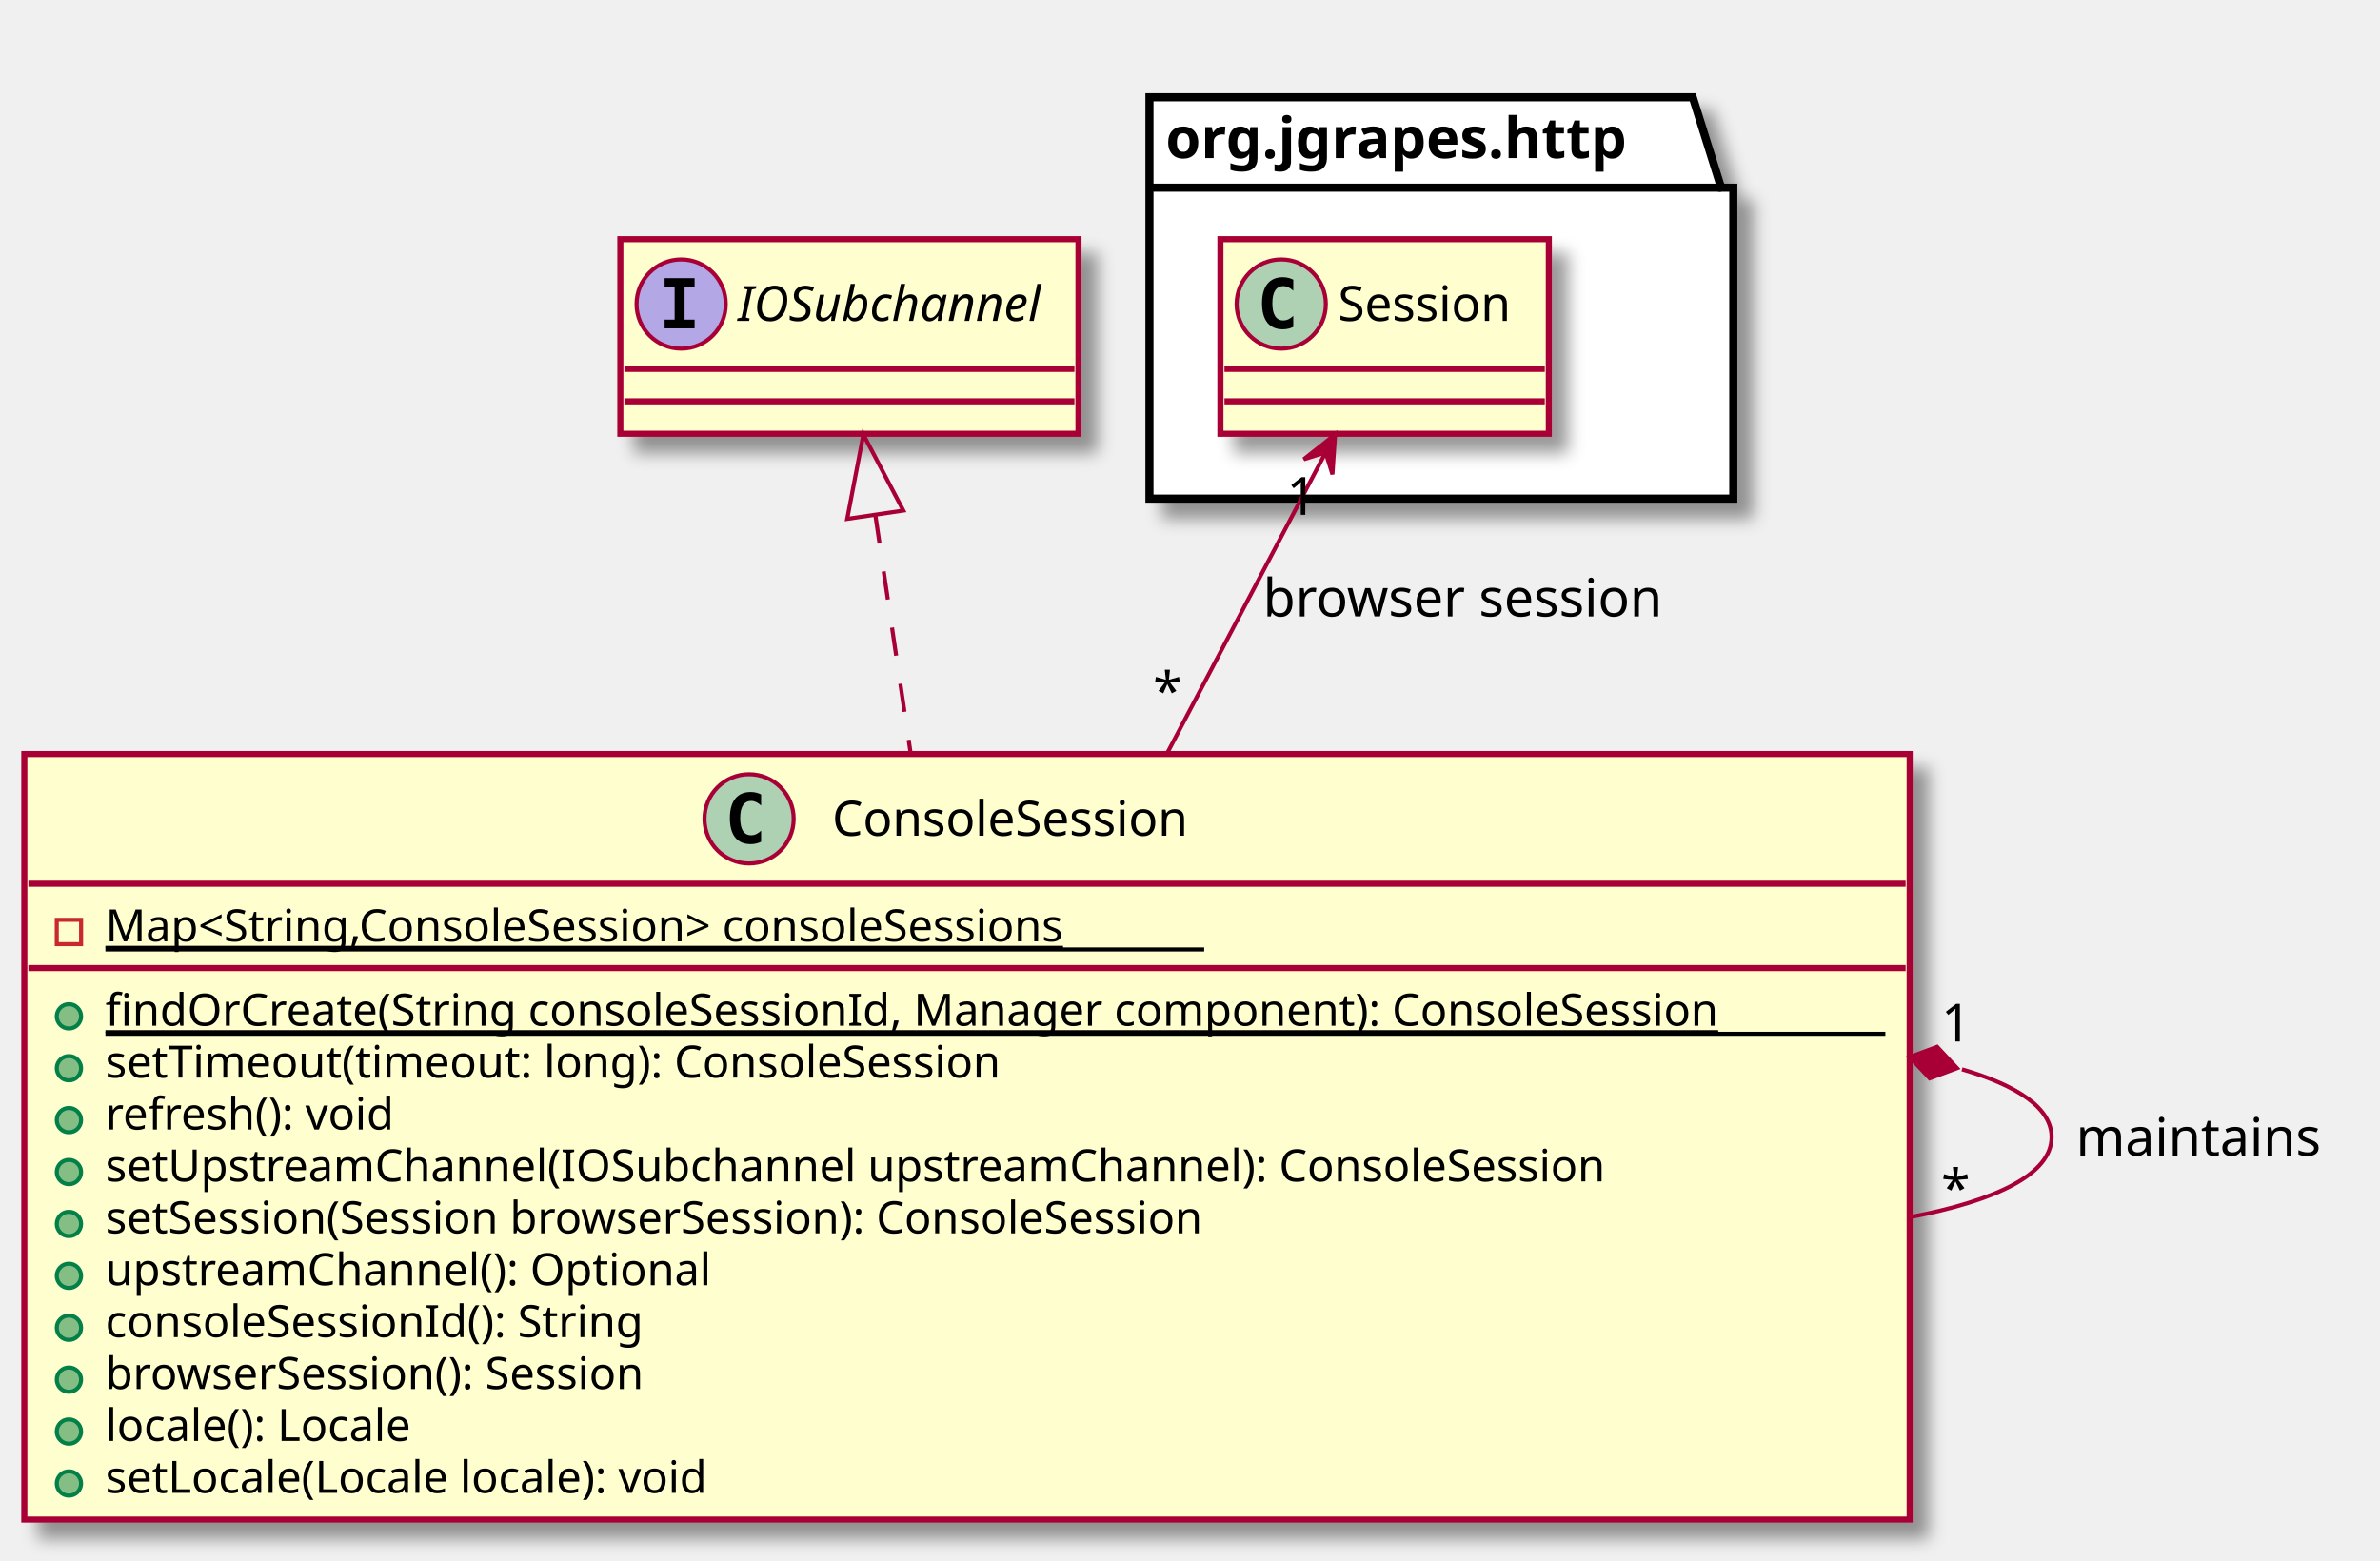
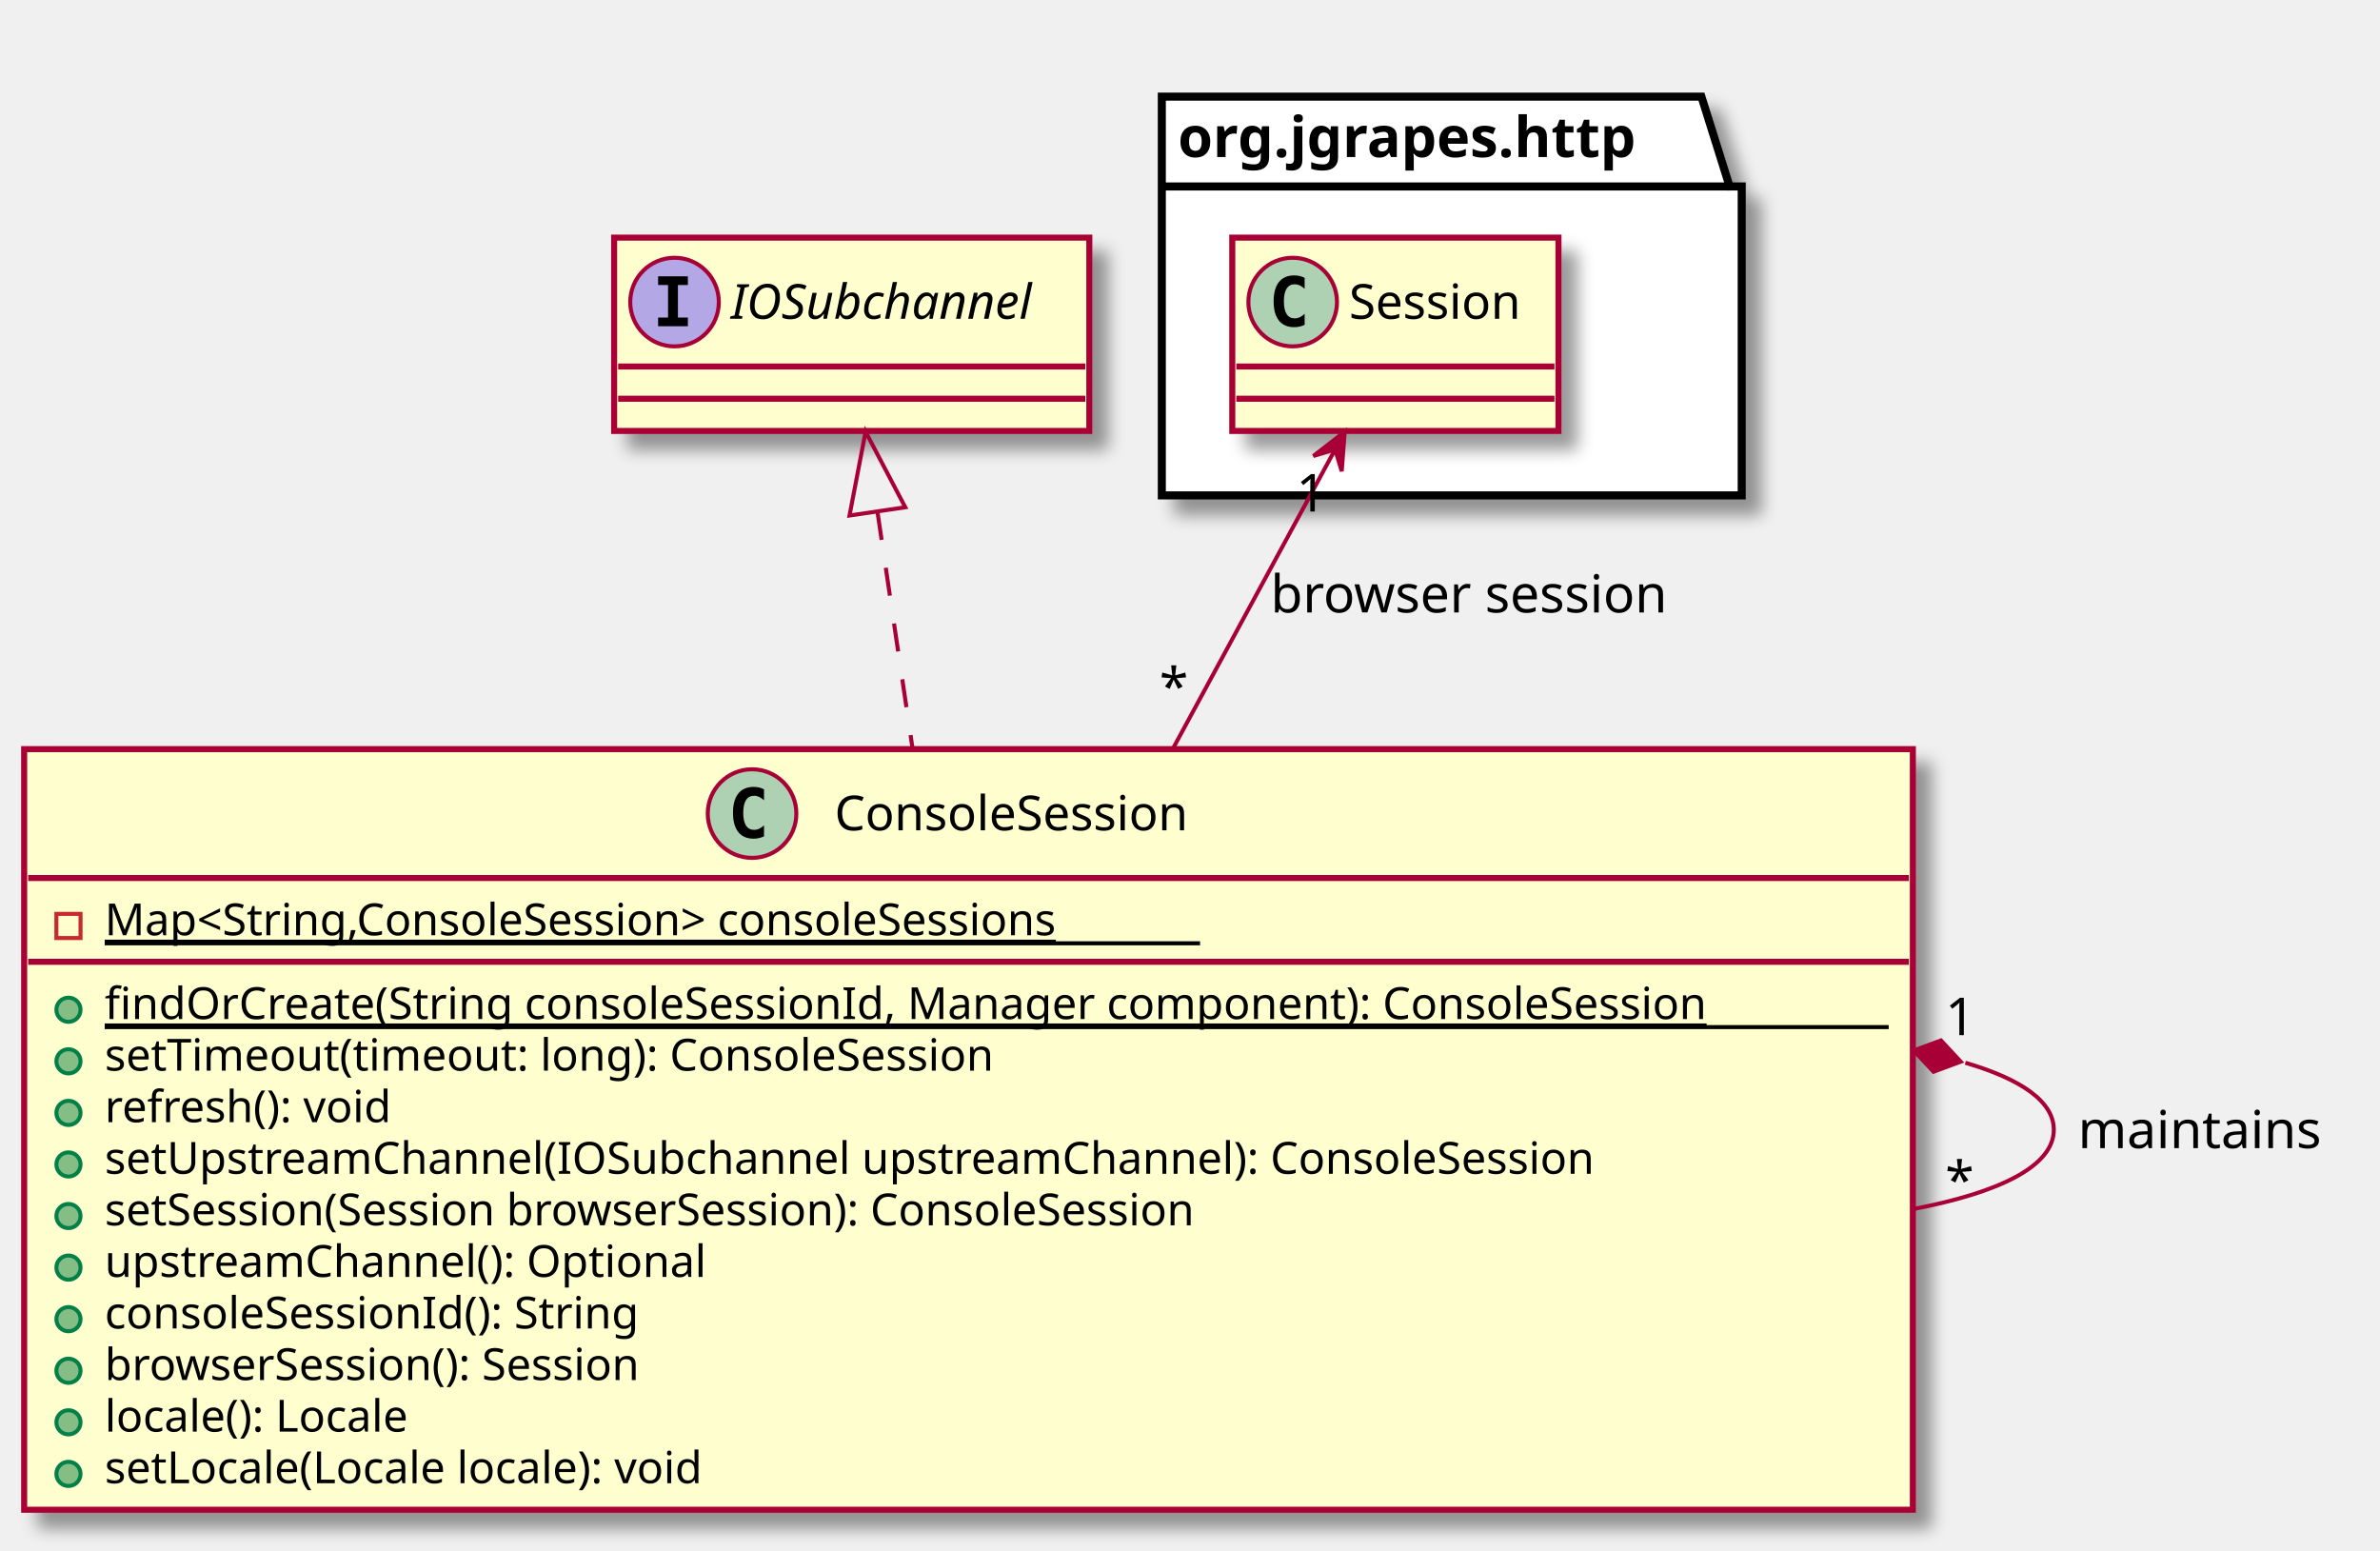
- <svg xmlns="http://www.w3.org/2000/svg" contentScriptType="application/ecmascript" contentStyleType="text/css" height="385px" preserveAspectRatio="none" style="width:587px;height:385px;" version="1.1" viewBox="0 0 587 385" width="587px" zoomAndPan="magnify">
+ <svg xmlns="http://www.w3.org/2000/svg" contentScriptType="application/ecmascript" contentStyleType="text/css" height="385px" preserveAspectRatio="none" style="width:591px;height:385px;" version="1.1" viewBox="0 0 591 385" width="591px" zoomAndPan="magnify">
  <defs>
    <filter height="300%" id="fd2v2mty7nnyk" width="300%" x="-1" y="-1">
      <feGaussianBlur result="blurOut" stdDeviation="2.0" />
      <feColorMatrix in="blurOut" result="blurOut2" type="matrix" values="0 0 0 0 0 0 0 0 0 0 0 0 0 0 0 0 0 0 .4 0" />
      <feOffset dx="4.0" dy="4.0" in="blurOut2" result="blurOut3" />
      <feBlend in="SourceGraphic" in2="blurOut3" mode="normal" />
    </filter>
  </defs>
  <g>
-     <polygon fill="#FFFFFF" filter="url(#fd2v2mty7nnyk)" points="283.5,24,417.5,24,424.5,46.297,427.5,46.297,427.5,123,283.5,123,283.5,24" style="stroke: #000000; stroke-width: 2.0;" />
-     <line style="stroke: #000000; stroke-width: 2.0;" x1="283.5" x2="424.5" y1="46.297" y2="46.297" />
-     <text fill="#000000" font-family="sans-serif" font-size="14" font-weight="bold" lengthAdjust="spacingAndGlyphs" textLength="128" x="287.5" y="38.995">org.jgrapes.http</text>
-     <rect fill="#FEFECE" filter="url(#fd2v2mty7nnyk)" height="48" id="Session" style="stroke: #A80036; stroke-width: 1.5;" width="81" x="301" y="59" />
-     <ellipse cx="316" cy="75" fill="#ADD1B2" rx="11" ry="11" style="stroke: #A80036; stroke-width: 1.0;" />
-     <path d="M318.969,80.641 Q318.391,80.938 317.75,81.078 Q317.109,81.234 316.406,81.234 Q313.906,81.234 312.578,79.594 Q311.266,77.938 311.266,74.812 Q311.266,71.688 312.578,70.031 Q313.906,68.375 316.406,68.375 Q317.109,68.375 317.75,68.531 Q318.406,68.688 318.969,68.984 L318.969,71.703 Q318.344,71.125 317.75,70.859 Q317.156,70.578 316.531,70.578 Q315.188,70.578 314.5,71.656 Q313.812,72.719 313.812,74.812 Q313.812,76.906 314.5,77.984 Q315.188,79.047 316.531,79.047 Q317.156,79.047 317.75,78.781 Q318.344,78.5 318.969,77.922 L318.969,80.641 Z " />
-     <text fill="#000000" font-family="sans-serif" font-size="12" lengthAdjust="spacingAndGlyphs" textLength="49" x="330" y="79.154">Session</text>
-     <line style="stroke: #A80036; stroke-width: 1.5;" x1="302" x2="381" y1="91" y2="91" />
-     <line style="stroke: #A80036; stroke-width: 1.5;" x1="302" x2="381" y1="99" y2="99" />
-     <rect fill="#FEFECE" filter="url(#fd2v2mty7nnyk)" height="188.852" id="ConsoleSession" style="stroke: #A80036; stroke-width: 1.5;" width="465" x="6" y="186" />
-     <ellipse cx="184.75" cy="202" fill="#ADD1B2" rx="11" ry="11" style="stroke: #A80036; stroke-width: 1.0;" />
-     <path d="M187.719,207.641 Q187.141,207.938 186.5,208.078 Q185.859,208.234 185.156,208.234 Q182.656,208.234 181.328,206.594 Q180.016,204.938 180.016,201.812 Q180.016,198.688 181.328,197.031 Q182.656,195.375 185.156,195.375 Q185.859,195.375 186.5,195.531 Q187.156,195.688 187.719,195.984 L187.719,198.703 Q187.094,198.125 186.5,197.859 Q185.906,197.578 185.281,197.578 Q183.938,197.578 183.25,198.656 Q182.562,199.719 182.562,201.812 Q182.562,203.906 183.25,204.984 Q183.938,206.047 185.281,206.047 Q185.906,206.047 186.5,205.781 Q187.094,205.5 187.719,204.922 L187.719,207.641 Z " />
-     <text fill="#000000" font-family="sans-serif" font-size="12" lengthAdjust="spacingAndGlyphs" textLength="99" x="205.25" y="206.154">ConsoleSession</text>
-     <line style="stroke: #A80036; stroke-width: 1.5;" x1="7" x2="470" y1="218" y2="218" />
+     <polygon fill="#FFFFFF" filter="url(#fd2v2mty7nnyk)" points="288.5,24,422.5,24,429.5,46.297,432.5,46.297,432.5,123,288.5,123,288.5,24" style="stroke: #000000; stroke-width: 2.0;" />
+     <line style="stroke: #000000; stroke-width: 2.0;" x1="288.5" x2="429.5" y1="46.297" y2="46.297" />
+     <text fill="#000000" font-family="sans-serif" font-size="14" font-weight="bold" lengthAdjust="spacingAndGlyphs" textLength="128" x="292.5" y="38.995">org.jgrapes.http</text>
+     <rect fill="#FEFECE" filter="url(#fd2v2mty7nnyk)" height="48" id="Session" style="stroke: #A80036; stroke-width: 1.5;" width="81" x="306" y="59" />
+     <ellipse cx="321" cy="75" fill="#ADD1B2" rx="11" ry="11" style="stroke: #A80036; stroke-width: 1.0;" />
+     <path d="M323.969,80.641 Q323.391,80.938 322.75,81.078 Q322.109,81.234 321.406,81.234 Q318.906,81.234 317.578,79.594 Q316.266,77.938 316.266,74.812 Q316.266,71.688 317.578,70.031 Q318.906,68.375 321.406,68.375 Q322.109,68.375 322.75,68.531 Q323.406,68.688 323.969,68.984 L323.969,71.703 Q323.344,71.125 322.75,70.859 Q322.156,70.578 321.531,70.578 Q320.188,70.578 319.5,71.656 Q318.812,72.719 318.812,74.812 Q318.812,76.906 319.5,77.984 Q320.188,79.047 321.531,79.047 Q322.156,79.047 322.75,78.781 Q323.344,78.5 323.969,77.922 L323.969,80.641 Z " />
+     <text fill="#000000" font-family="sans-serif" font-size="12" lengthAdjust="spacingAndGlyphs" textLength="49" x="335" y="79.154">Session</text>
+     <line style="stroke: #A80036; stroke-width: 1.5;" x1="307" x2="386" y1="91" y2="91" />
+     <line style="stroke: #A80036; stroke-width: 1.5;" x1="307" x2="386" y1="99" y2="99" />
+     <rect fill="#FEFECE" filter="url(#fd2v2mty7nnyk)" height="188.852" id="ConsoleSession" style="stroke: #A80036; stroke-width: 1.5;" width="469" x="6" y="186" />
+     <ellipse cx="186.75" cy="202" fill="#ADD1B2" rx="11" ry="11" style="stroke: #A80036; stroke-width: 1.0;" />
+     <path d="M189.719,207.641 Q189.141,207.938 188.5,208.078 Q187.859,208.234 187.156,208.234 Q184.656,208.234 183.328,206.594 Q182.016,204.938 182.016,201.812 Q182.016,198.688 183.328,197.031 Q184.656,195.375 187.156,195.375 Q187.859,195.375 188.5,195.531 Q189.156,195.688 189.719,195.984 L189.719,198.703 Q189.094,198.125 188.5,197.859 Q187.906,197.578 187.281,197.578 Q185.938,197.578 185.25,198.656 Q184.562,199.719 184.562,201.812 Q184.562,203.906 185.25,204.984 Q185.938,206.047 187.281,206.047 Q187.906,206.047 188.5,205.781 Q189.094,205.5 189.719,204.922 L189.719,207.641 Z " />
+     <text fill="#000000" font-family="sans-serif" font-size="12" lengthAdjust="spacingAndGlyphs" textLength="99" x="207.25" y="206.154">ConsoleSession</text>
+     <line style="stroke: #A80036; stroke-width: 1.5;" x1="7" x2="474" y1="218" y2="218" />
    <rect fill="none" height="6" style="stroke: #C82930; stroke-width: 1.0;" width="6" x="14" y="226.902" />
-     <text fill="#000000" font-family="sans-serif" font-size="11" lengthAdjust="spacingAndGlyphs" text-decoration="underline" textLength="271" x="26" y="232.21">Map&lt;String,ConsoleSession&gt; consoleSessions</text>
-     <line style="stroke: #000000; stroke-width: 1.0;" x1="26" x2="297" y1="234.21" y2="234.21" />
-     <line style="stroke: #A80036; stroke-width: 1.5;" x1="7" x2="470" y1="238.805" y2="238.805" />
+     <text fill="#000000" font-family="sans-serif" font-size="11" lengthAdjust="spacingAndGlyphs" text-decoration="underline" textLength="272" x="26" y="232.21">Map&lt;String,ConsoleSession&gt; consoleSessions</text>
+     <line style="stroke: #000000; stroke-width: 1.0;" x1="26" x2="298" y1="234.21" y2="234.21" />
+     <line style="stroke: #A80036; stroke-width: 1.5;" x1="7" x2="474" y1="238.805" y2="238.805" />
    <ellipse cx="17" cy="250.707" fill="#84BE84" rx="3" ry="3" style="stroke: #038048; stroke-width: 1.0;" />
-     <text fill="#000000" font-family="sans-serif" font-size="11" lengthAdjust="spacingAndGlyphs" text-decoration="underline" textLength="439" x="26" y="253.015">findOrCreate(String consoleSessionId, Manager component): ConsoleSession</text>
-     <line style="stroke: #000000; stroke-width: 1.0;" x1="26" x2="465" y1="255.015" y2="255.015" />
+     <text fill="#000000" font-family="sans-serif" font-size="11" lengthAdjust="spacingAndGlyphs" text-decoration="underline" textLength="443" x="26" y="253.015">findOrCreate(String consoleSessionId, Manager component): ConsoleSession</text>
+     <line style="stroke: #000000; stroke-width: 1.0;" x1="26" x2="469" y1="255.015" y2="255.015" />
    <ellipse cx="17" cy="263.512" fill="#84BE84" rx="3" ry="3" style="stroke: #038048; stroke-width: 1.0;" />
-     <text fill="#000000" font-family="sans-serif" font-size="11" lengthAdjust="spacingAndGlyphs" textLength="245" x="26" y="265.82">setTimeout(timeout: long): ConsoleSession</text>
+     <text fill="#000000" font-family="sans-serif" font-size="11" lengthAdjust="spacingAndGlyphs" textLength="247" x="26" y="265.82">setTimeout(timeout: long): ConsoleSession</text>
    <ellipse cx="17" cy="276.316" fill="#84BE84" rx="3" ry="3" style="stroke: #038048; stroke-width: 1.0;" />
-     <text fill="#000000" font-family="sans-serif" font-size="11" lengthAdjust="spacingAndGlyphs" textLength="80" x="26" y="278.625">refresh(): void</text>
+     <text fill="#000000" font-family="sans-serif" font-size="11" lengthAdjust="spacingAndGlyphs" textLength="81" x="26" y="278.625">refresh(): void</text>
    <ellipse cx="17" cy="289.121" fill="#84BE84" rx="3" ry="3" style="stroke: #038048; stroke-width: 1.0;" />
-     <text fill="#000000" font-family="sans-serif" font-size="11" lengthAdjust="spacingAndGlyphs" textLength="409" x="26" y="291.429">setUpstreamChannel(IOSubchannel upstreamChannel): ConsoleSession</text>
+     <text fill="#000000" font-family="sans-serif" font-size="11" lengthAdjust="spacingAndGlyphs" textLength="411" x="26" y="291.429">setUpstreamChannel(IOSubchannel upstreamChannel): ConsoleSession</text>
    <ellipse cx="17" cy="301.926" fill="#84BE84" rx="3" ry="3" style="stroke: #038048; stroke-width: 1.0;" />
-     <text fill="#000000" font-family="sans-serif" font-size="11" lengthAdjust="spacingAndGlyphs" textLength="313" x="26" y="304.234">setSession(Session browserSession): ConsoleSession</text>
+     <text fill="#000000" font-family="sans-serif" font-size="11" lengthAdjust="spacingAndGlyphs" textLength="315" x="26" y="304.234">setSession(Session browserSession): ConsoleSession</text>
    <ellipse cx="17" cy="314.731" fill="#84BE84" rx="3" ry="3" style="stroke: #038048; stroke-width: 1.0;" />
-     <text fill="#000000" font-family="sans-serif" font-size="11" lengthAdjust="spacingAndGlyphs" textLength="163" x="26" y="317.039">upstreamChannel(): Optional</text>
+     <text fill="#000000" font-family="sans-serif" font-size="11" lengthAdjust="spacingAndGlyphs" textLength="164" x="26" y="317.039">upstreamChannel(): Optional</text>
    <ellipse cx="17" cy="327.535" fill="#84BE84" rx="3" ry="3" style="stroke: #038048; stroke-width: 1.0;" />
-     <text fill="#000000" font-family="sans-serif" font-size="11" lengthAdjust="spacingAndGlyphs" textLength="149" x="26" y="329.843">consoleSessionId(): String</text>
+     <text fill="#000000" font-family="sans-serif" font-size="11" lengthAdjust="spacingAndGlyphs" textLength="150" x="26" y="329.843">consoleSessionId(): String</text>
    <ellipse cx="17" cy="340.34" fill="#84BE84" rx="3" ry="3" style="stroke: #038048; stroke-width: 1.0;" />
-     <text fill="#000000" font-family="sans-serif" font-size="11" lengthAdjust="spacingAndGlyphs" textLength="154" x="26" y="342.648">browserSession(): Session</text>
+     <text fill="#000000" font-family="sans-serif" font-size="11" lengthAdjust="spacingAndGlyphs" textLength="155" x="26" y="342.648">browserSession(): Session</text>
    <ellipse cx="17" cy="353.144" fill="#84BE84" rx="3" ry="3" style="stroke: #038048; stroke-width: 1.0;" />
-     <text fill="#000000" font-family="sans-serif" font-size="11" lengthAdjust="spacingAndGlyphs" textLength="84" x="26" y="355.453">locale(): Locale</text>
+     <text fill="#000000" font-family="sans-serif" font-size="11" lengthAdjust="spacingAndGlyphs" textLength="85" x="26" y="355.453">locale(): Locale</text>
    <ellipse cx="17" cy="365.949" fill="#84BE84" rx="3" ry="3" style="stroke: #038048; stroke-width: 1.0;" />
-     <text fill="#000000" font-family="sans-serif" font-size="11" lengthAdjust="spacingAndGlyphs" textLength="164" x="26" y="368.257">setLocale(Locale locale): void</text>
-     <rect fill="#FEFECE" filter="url(#fd2v2mty7nnyk)" height="48" id="IOSubchannel" style="stroke: #A80036; stroke-width: 1.5;" width="113" x="153" y="59" />
-     <ellipse cx="168" cy="75" fill="#B4A7E5" rx="11" ry="11" style="stroke: #A80036; stroke-width: 1.0;" />
-     <path d="M163.922,70.766 L163.922,68.609 L171.312,68.609 L171.312,70.766 L168.844,70.766 L168.844,78.844 L171.312,78.844 L171.312,81 L163.922,81 L163.922,78.844 L166.391,78.844 L166.391,70.766 L163.922,70.766 Z " />
-     <text fill="#000000" font-family="sans-serif" font-size="12" font-style="italic" lengthAdjust="spacingAndGlyphs" textLength="81" x="182" y="79.154">IOSubchannel</text>
-     <line style="stroke: #A80036; stroke-width: 1.5;" x1="154" x2="265" y1="91" y2="91" />
-     <line style="stroke: #A80036; stroke-width: 1.5;" x1="154" x2="265" y1="99" y2="99" />
-     <path d="M215.9,127.12 C218.48,144.5 221.56,165.28 224.6,185.82 " fill="none" id="IOSubchannel-ConsoleSession" style="stroke: #A80036; stroke-width: 1.0; stroke-dasharray: 7.0,7.0;" />
-     <polygon fill="none" points="208.95,128,212.94,107.19,222.8,125.95,208.95,128" style="stroke: #A80036; stroke-width: 1.0;" />
-     <path d="M483.9,263.78 C497.75,267.83 506,273.4 506,280.5 C506,289.59 492.48,296.17 471.01,300.26 " fill="none" id="ConsoleSession-ConsoleSession" style="stroke: #A80036; stroke-width: 1.0;" />
-     <polygon fill="#A80036" points="471.01,260.74,475.931,266.011,482.689,263.495,477.768,258.224,471.01,260.74" style="stroke: #A80036; stroke-width: 1.0;" />
-     <text fill="#000000" font-family="sans-serif" font-size="13" lengthAdjust="spacingAndGlyphs" textLength="63" x="512" y="285.067">maintains</text>
-     <text fill="#000000" font-family="sans-serif" font-size="13" lengthAdjust="spacingAndGlyphs" textLength="8" x="478.771" y="256.917">1</text>
-     <text fill="#000000" font-family="sans-serif" font-size="13" lengthAdjust="spacingAndGlyphs" textLength="7" x="478.754" y="297.734">*</text>
-     <path d="M326.75,111.99 C316.45,131.55 302.04,158.89 287.86,185.82 " fill="none" id="Session-ConsoleSession" style="stroke: #A80036; stroke-width: 1.0;" />
-     <polygon fill="#A80036" points="329.28,107.19,321.551,113.294,326.953,111.615,328.632,117.017,329.28,107.19" style="stroke: #A80036; stroke-width: 1.0;" />
-     <text fill="#000000" font-family="sans-serif" font-size="13" lengthAdjust="spacingAndGlyphs" textLength="102" x="311.5" y="152.067">browser session</text>
-     <text fill="#000000" font-family="sans-serif" font-size="13" lengthAdjust="spacingAndGlyphs" textLength="8" x="317.326" y="126.998">1</text>
-     <text fill="#000000" font-family="sans-serif" font-size="13" lengthAdjust="spacingAndGlyphs" textLength="7" x="284.371" y="175.075">*</text>
+     <text fill="#000000" font-family="sans-serif" font-size="11" lengthAdjust="spacingAndGlyphs" textLength="166" x="26" y="368.257">setLocale(Locale locale): void</text>
+     <rect fill="#FEFECE" filter="url(#fd2v2mty7nnyk)" height="48" id="IOSubchannel" style="stroke: #A80036; stroke-width: 1.5;" width="118" x="152.5" y="59" />
+     <ellipse cx="167.5" cy="75" fill="#B4A7E5" rx="11" ry="11" style="stroke: #A80036; stroke-width: 1.0;" />
+     <path d="M163.422,70.766 L163.422,68.609 L170.812,68.609 L170.812,70.766 L168.344,70.766 L168.344,78.844 L170.812,78.844 L170.812,81 L163.422,81 L163.422,78.844 L165.891,78.844 L165.891,70.766 L163.422,70.766 Z " />
+     <text fill="#000000" font-family="sans-serif" font-size="12" font-style="italic" lengthAdjust="spacingAndGlyphs" textLength="86" x="181.5" y="79.154">IOSubchannel</text>
+     <line style="stroke: #A80036; stroke-width: 1.5;" x1="153.5" x2="269.5" y1="91" y2="91" />
+     <line style="stroke: #A80036; stroke-width: 1.5;" x1="153.5" x2="269.5" y1="99" y2="99" />
+     <path d="M217.9,127.12 C220.48,144.5 223.56,165.28 226.6,185.82 " fill="none" id="IOSubchannel-ConsoleSession" style="stroke: #A80036; stroke-width: 1.0; stroke-dasharray: 7.0,7.0;" />
+     <polygon fill="none" points="210.95,128,214.94,107.19,224.8,125.95,210.95,128" style="stroke: #A80036; stroke-width: 1.0;" />
+     <path d="M488.03,263.87 C501.8,267.91 510,273.45 510,280.5 C510,289.52 496.57,296.08 475.21,300.17 " fill="none" id="ConsoleSession-ConsoleSession" style="stroke: #A80036; stroke-width: 1.0;" />
+     <polygon fill="#A80036" points="475.21,260.83,480.126,266.106,486.887,263.598,481.971,258.322,475.21,260.83" style="stroke: #A80036; stroke-width: 1.0;" />
+     <text fill="#000000" font-family="sans-serif" font-size="13" lengthAdjust="spacingAndGlyphs" textLength="63" x="516" y="285.067">maintains</text>
+     <text fill="#000000" font-family="sans-serif" font-size="13" lengthAdjust="spacingAndGlyphs" textLength="8" x="483.043" y="257.01">1</text>
+     <text fill="#000000" font-family="sans-serif" font-size="13" lengthAdjust="spacingAndGlyphs" textLength="7" x="483.026" y="297.641">*</text>
+     <path d="M331.32,111.99 C320.72,131.55 305.89,158.89 291.29,185.82 " fill="none" id="Session-ConsoleSession" style="stroke: #A80036; stroke-width: 1.0;" />
+     <polygon fill="#A80036" points="333.92,107.19,326.129,113.215,331.548,111.591,333.171,117.01,333.92,107.19" style="stroke: #A80036; stroke-width: 1.0;" />
+     <text fill="#000000" font-family="sans-serif" font-size="13" lengthAdjust="spacingAndGlyphs" textLength="102" x="315.5" y="152.067">browser session</text>
+     <text fill="#000000" font-family="sans-serif" font-size="13" lengthAdjust="spacingAndGlyphs" textLength="8" x="321.879" y="126.998">1</text>
+     <text fill="#000000" font-family="sans-serif" font-size="13" lengthAdjust="spacingAndGlyphs" textLength="7" x="287.911" y="175.075">*</text>
  </g>
</svg>
